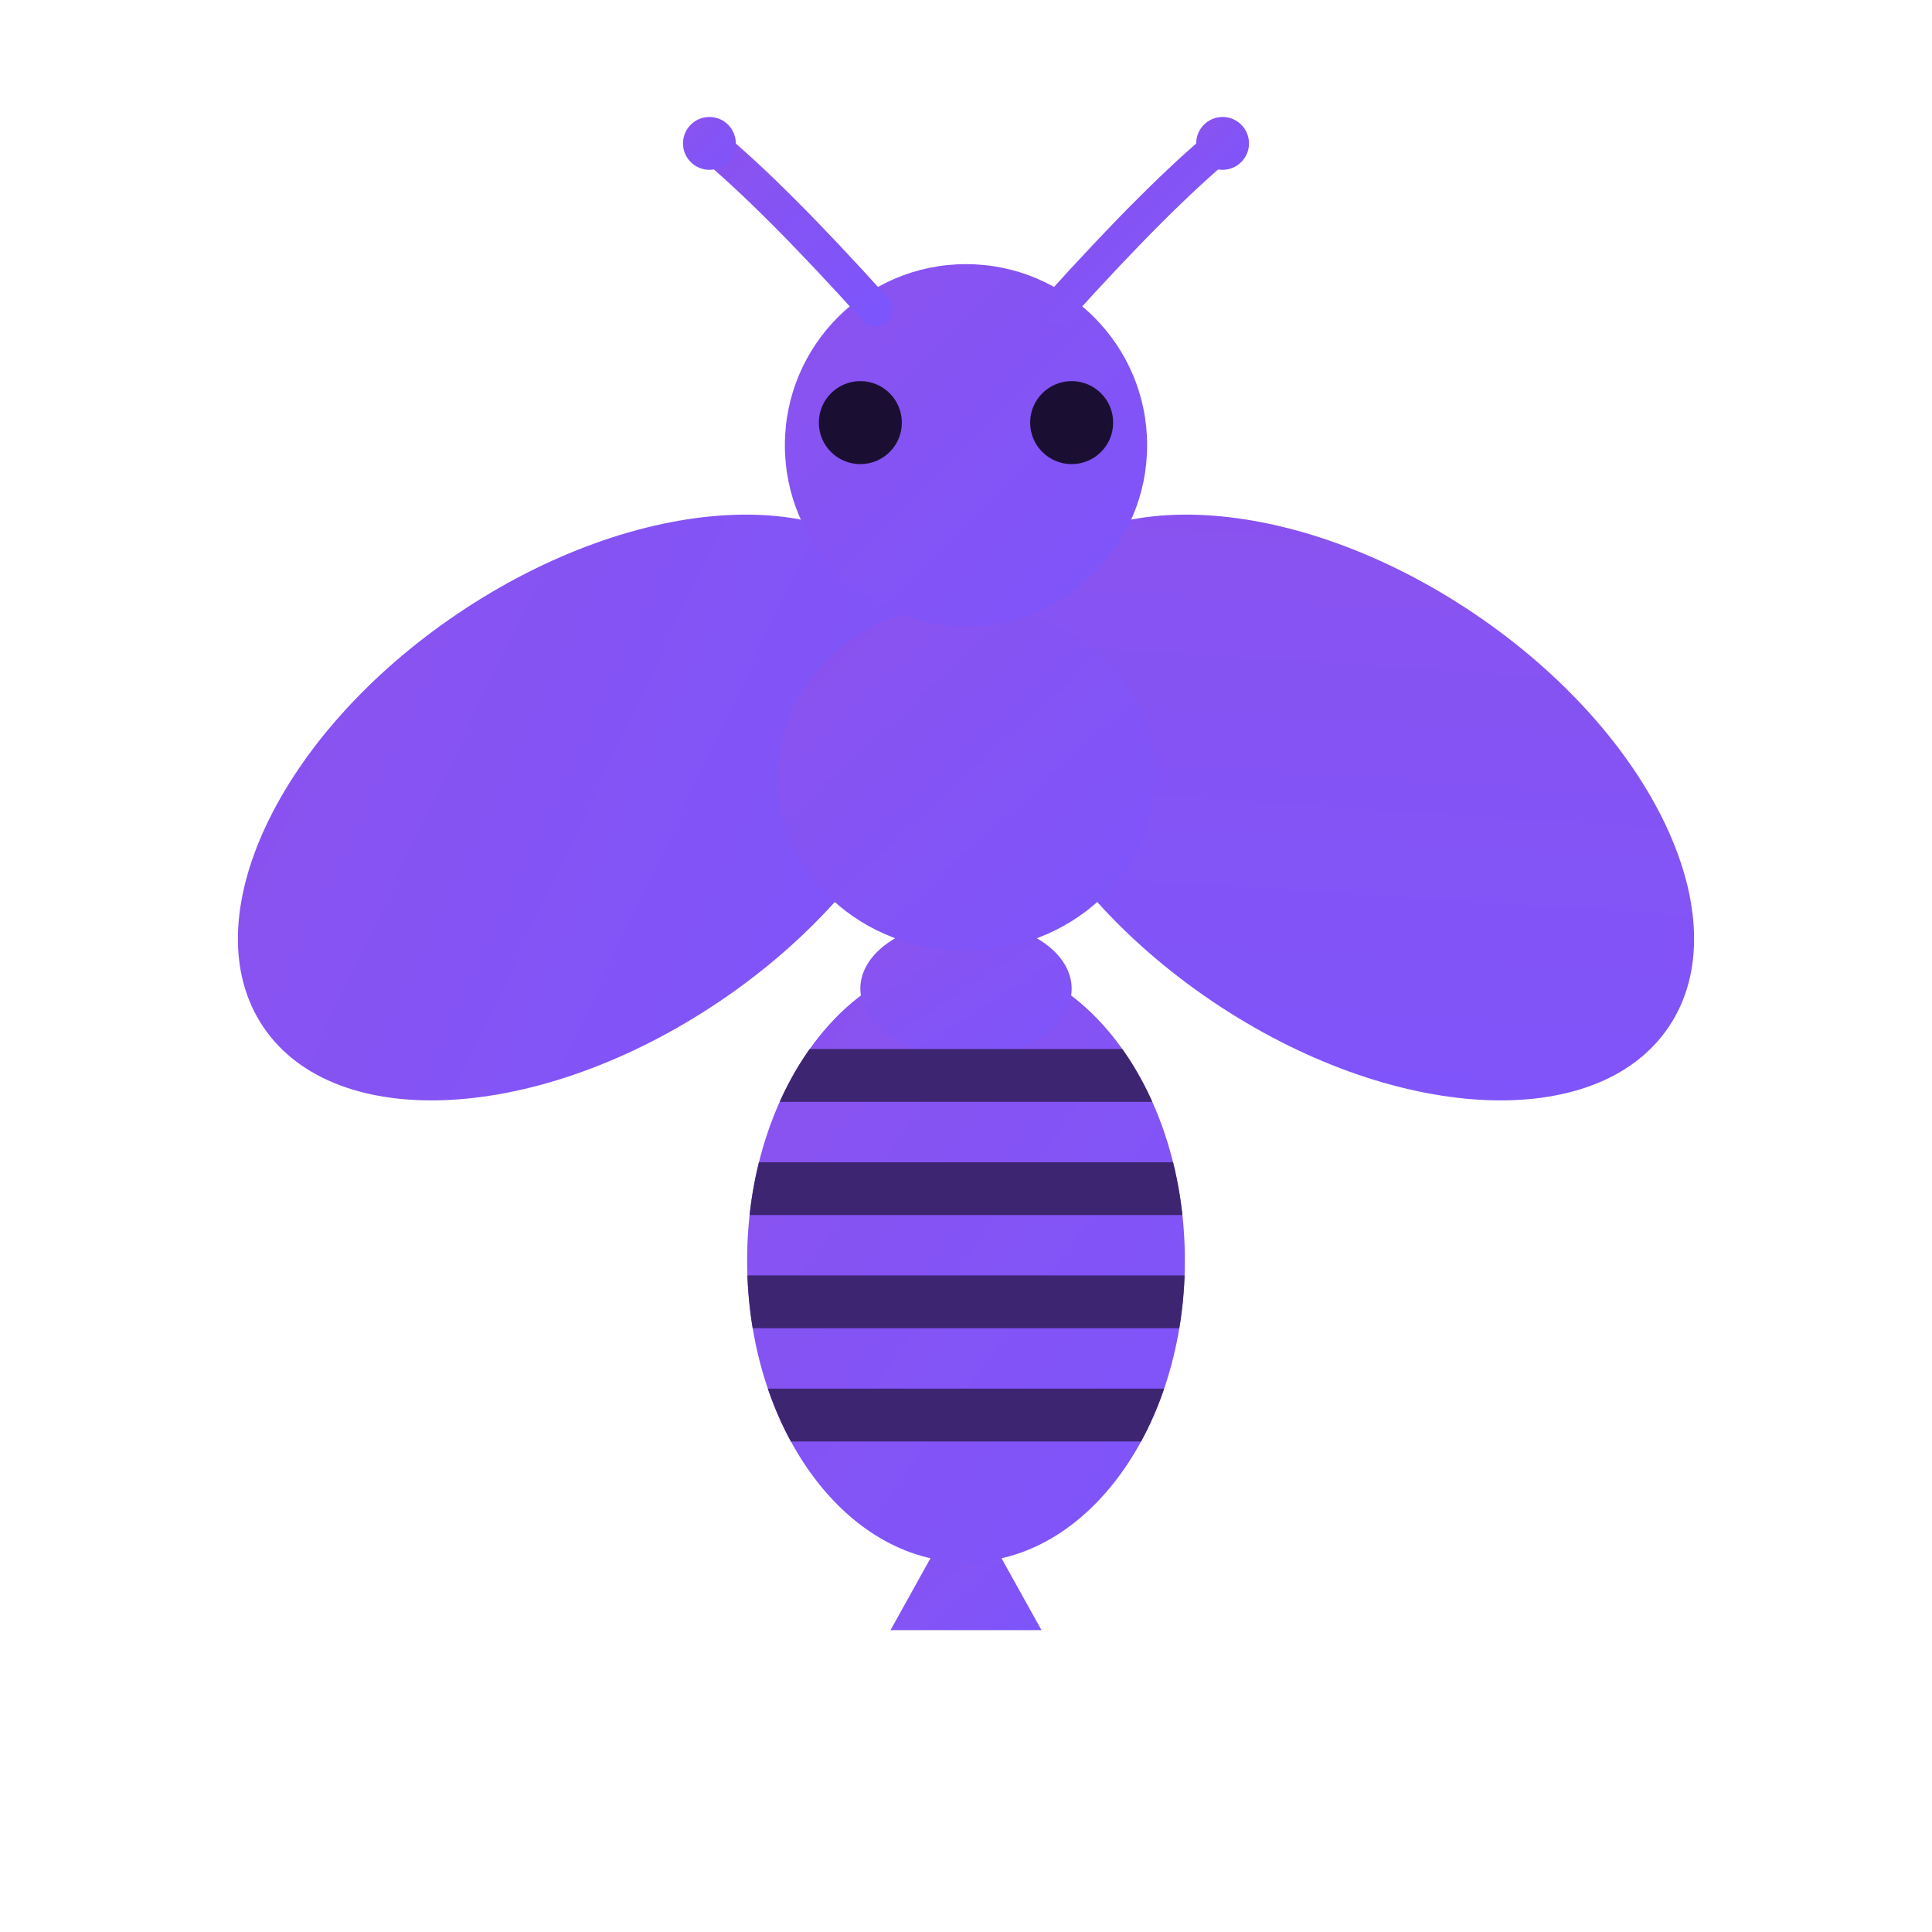
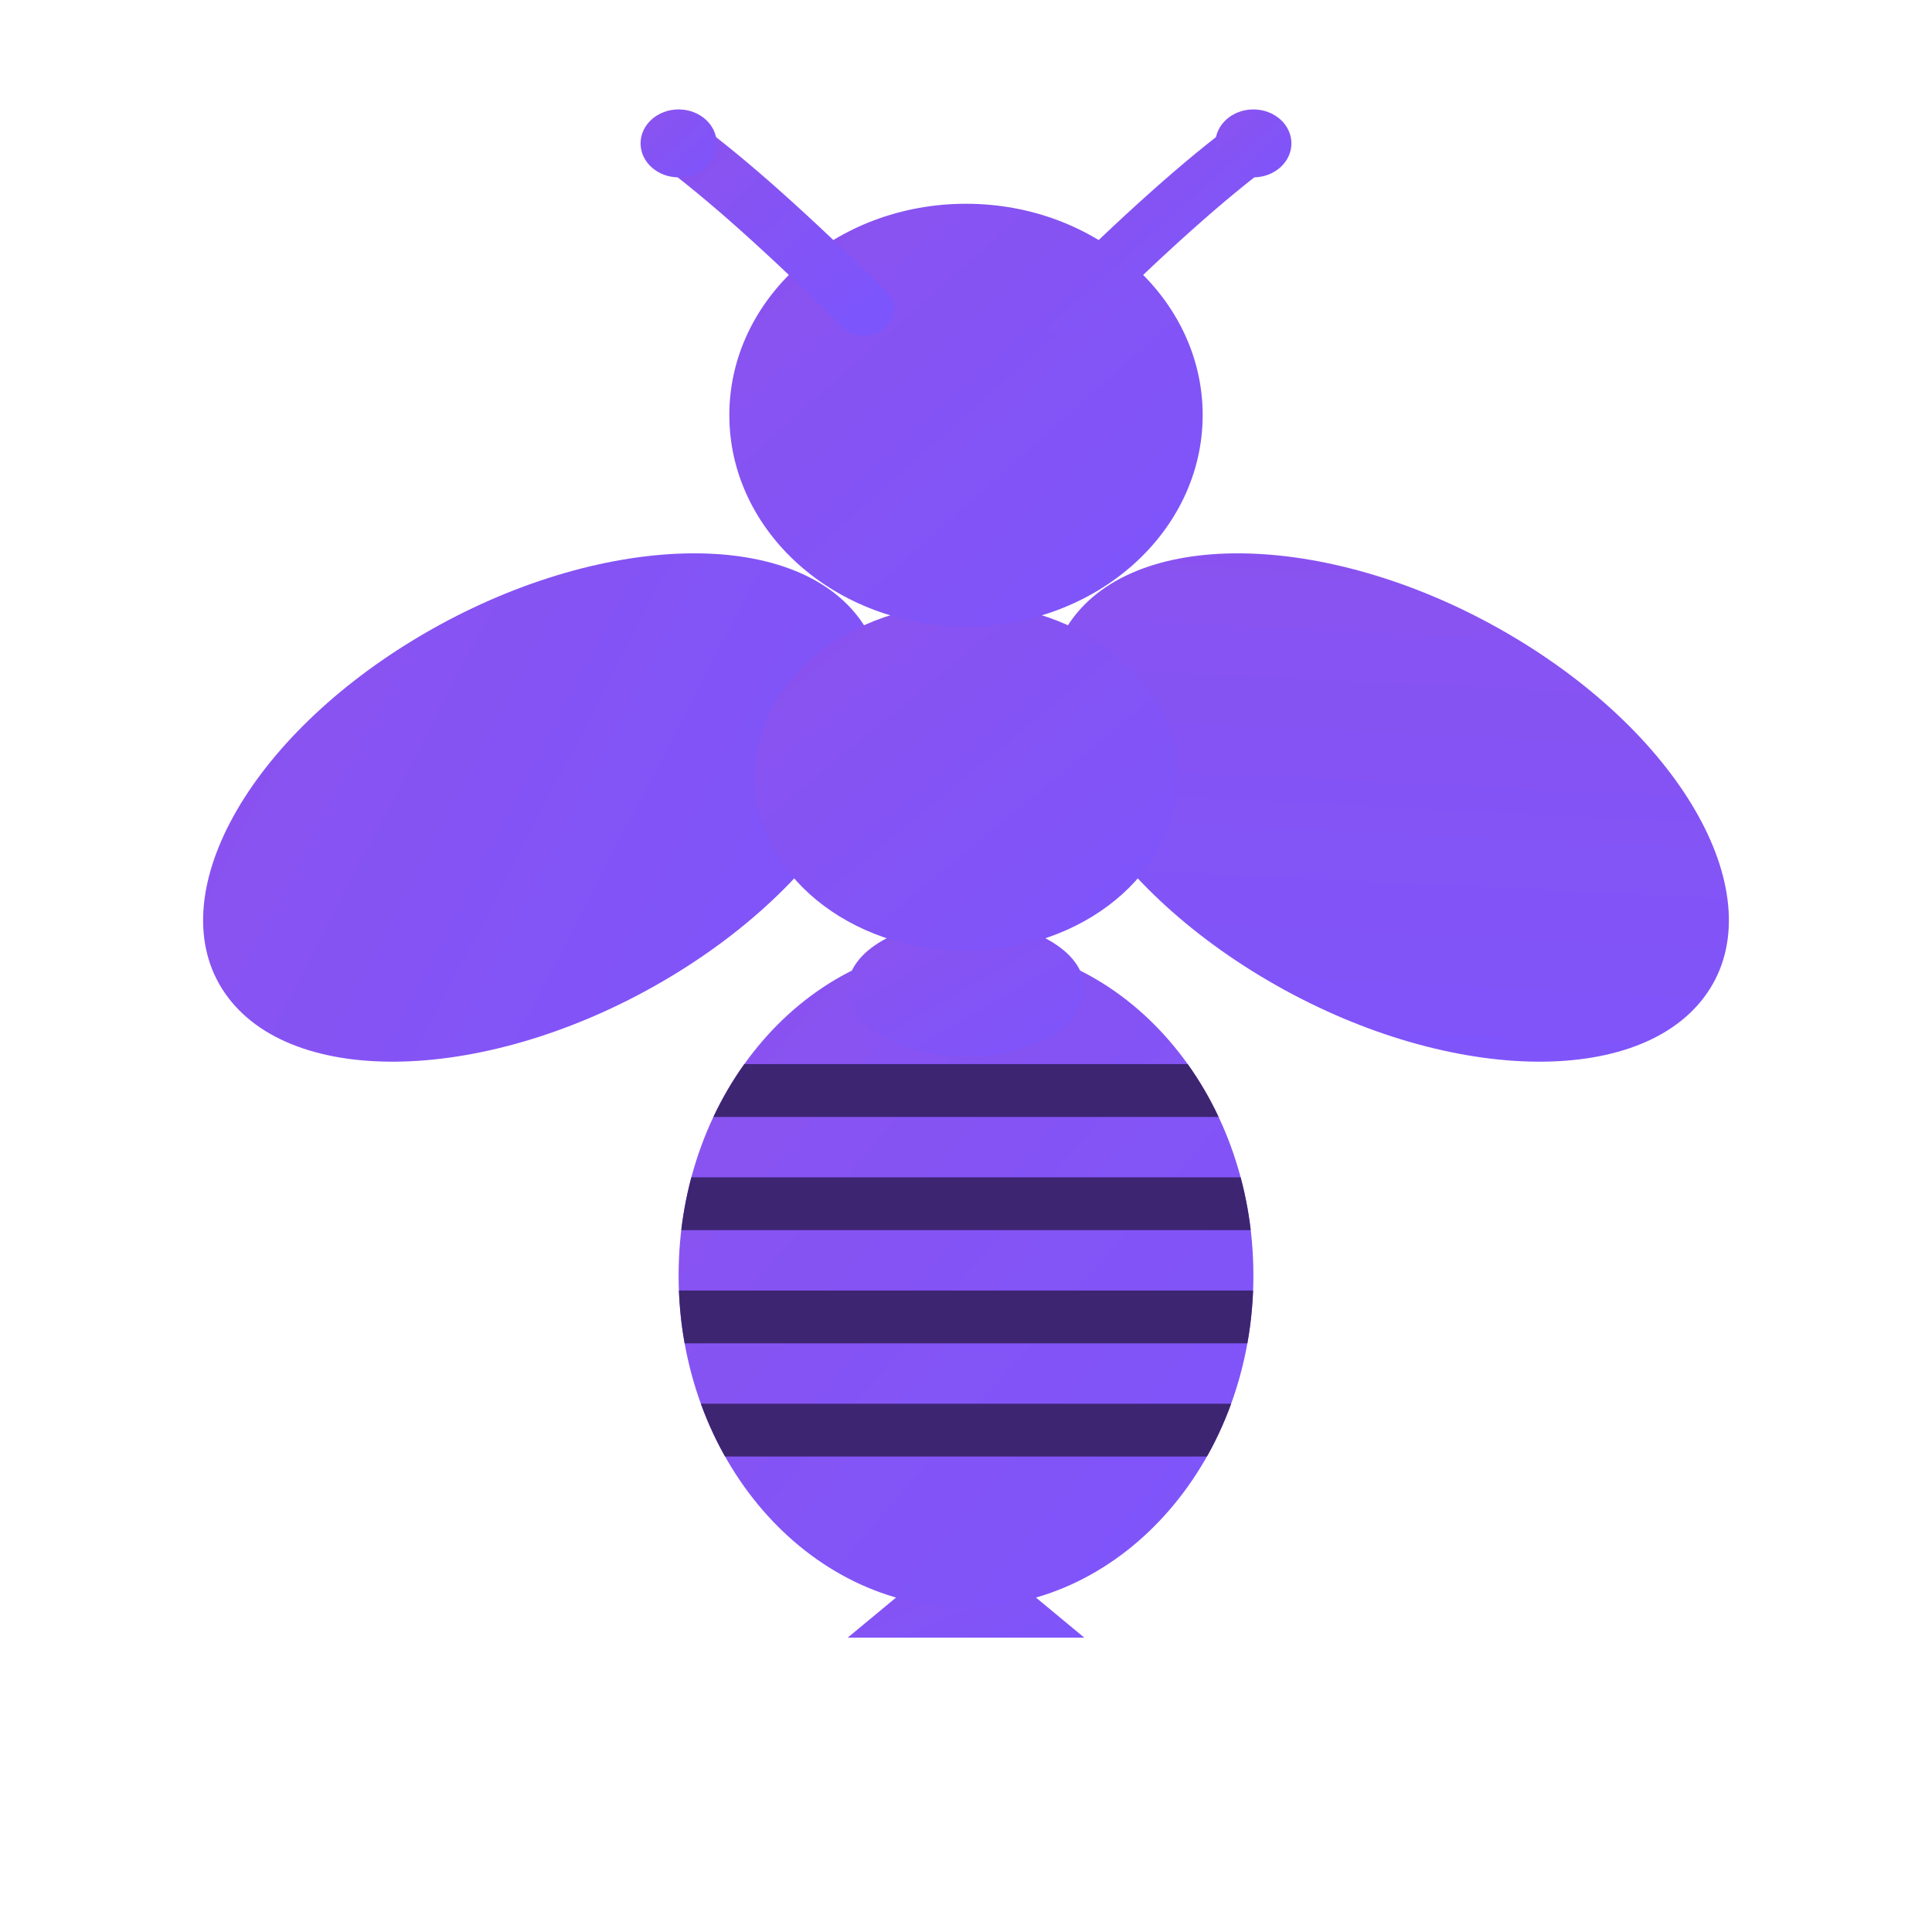
<svg xmlns="http://www.w3.org/2000/svg" shape-rendering="geometricPrecision" text-rendering="geometricPrecision" image-rendering="optimizeQuality" fill-rule="evenodd" clip-rule="evenodd" viewBox="0 0 512 512">
  <defs>
    <linearGradient id="artsky-purple" x1="0%" y1="0%" x2="100%" y2="100%">
      <stop offset="0%" stop-color="#8B52EE" />
      <stop offset="100%" stop-color="#7D55FC" />
    </linearGradient>
-     <clipPath id="artsky-abdomen">
-       <ellipse cx="256" cy="334" rx="58" ry="80" />
-     </clipPath>
  </defs>
-   <g fill="url(#artsky-purple)">
-     <ellipse cx="156" cy="214" rx="104" ry="62" transform="rotate(-34 156 214)" />
-     <ellipse cx="356" cy="214" rx="104" ry="62" transform="rotate(34 356 214)" />
-   </g>
-   <path fill="url(#artsky-purple)" d="M256 396 L236 432 L276 432 Z" />
-   <g fill="url(#artsky-purple)">
-     <ellipse cx="256" cy="334" rx="58" ry="80" />
-     <ellipse cx="256" cy="262" rx="28" ry="18" />
-     <ellipse cx="256" cy="206" rx="50" ry="46" />
-     <circle cx="256" cy="118" r="48" />
-   </g>
-   <g clip-path="url(#artsky-abdomen)">
-     <rect x="190" y="278" width="132" height="14" fill="#3d2572" />
-     <rect x="190" y="308" width="132" height="14" fill="#3d2572" />
-     <rect x="190" y="338" width="132" height="14" fill="#3d2572" />
-     <rect x="190" y="368" width="132" height="14" fill="#3d2572" />
-   </g>
-   <circle cx="228" cy="112" r="11" fill="#1a0f32" />
-   <circle cx="284" cy="112" r="11" fill="#1a0f32" />
-   <g fill="none" stroke-width="9" stroke-linecap="round" stroke-linejoin="round">
-     <path stroke="url(#artsky-purple)" d="M232 82 Q 205 52 188 38" />
-     <path stroke="url(#artsky-purple)" d="M280 82 Q 307 52 324 38" />
-   </g>
-   <g fill="url(#artsky-purple)">
-     <circle cx="188" cy="38" r="7" />
-     <circle cx="324" cy="38" r="7" />
+   <g transform="translate(256,256) scale(1.12,1) translate(-256,-256)">
+     <defs>
+       <clipPath id="artsky-abdomen">
+         <ellipse cx="256" cy="338" rx="68" ry="88" />
+       </clipPath>
+     </defs>
+     <g fill="url(#artsky-purple)">
+       <ellipse cx="156" cy="214" rx="90" ry="54" transform="rotate(-34 156 214)" />
+       <ellipse cx="356" cy="214" rx="90" ry="54" transform="rotate(34 356 214)" />
+     </g>
+     <path fill="url(#artsky-purple)" d="M256 408 L228 434 L284 434 Z" />
+     <g fill="url(#artsky-purple)">
+       <ellipse cx="256" cy="338" rx="68" ry="88" />
+       <ellipse cx="256" cy="262" rx="28" ry="18" />
+       <ellipse cx="256" cy="206" rx="50" ry="46" />
+       <circle cx="256" cy="110" r="56" />
+     </g>
+     <g clip-path="url(#artsky-abdomen)">
+       <rect x="188" y="282" width="136" height="14" fill="#3d2572" />
+       <rect x="188" y="312" width="136" height="14" fill="#3d2572" />
+       <rect x="188" y="342" width="136" height="14" fill="#3d2572" />
+       <rect x="188" y="372" width="136" height="14" fill="#3d2572" />
+     </g>
+     <g fill="none" stroke-width="14" stroke-linecap="round" stroke-linejoin="round">
+       <path stroke="url(#artsky-purple)" d="M232 82 Q 205 52 188 38" />
+       <path stroke="url(#artsky-purple)" d="M280 82 Q 307 52 324 38" />
+     </g>
+     <g fill="url(#artsky-purple)">
+       <circle cx="188" cy="38" r="9" />
+       <circle cx="324" cy="38" r="9" />
+     </g>
  </g>
</svg>
